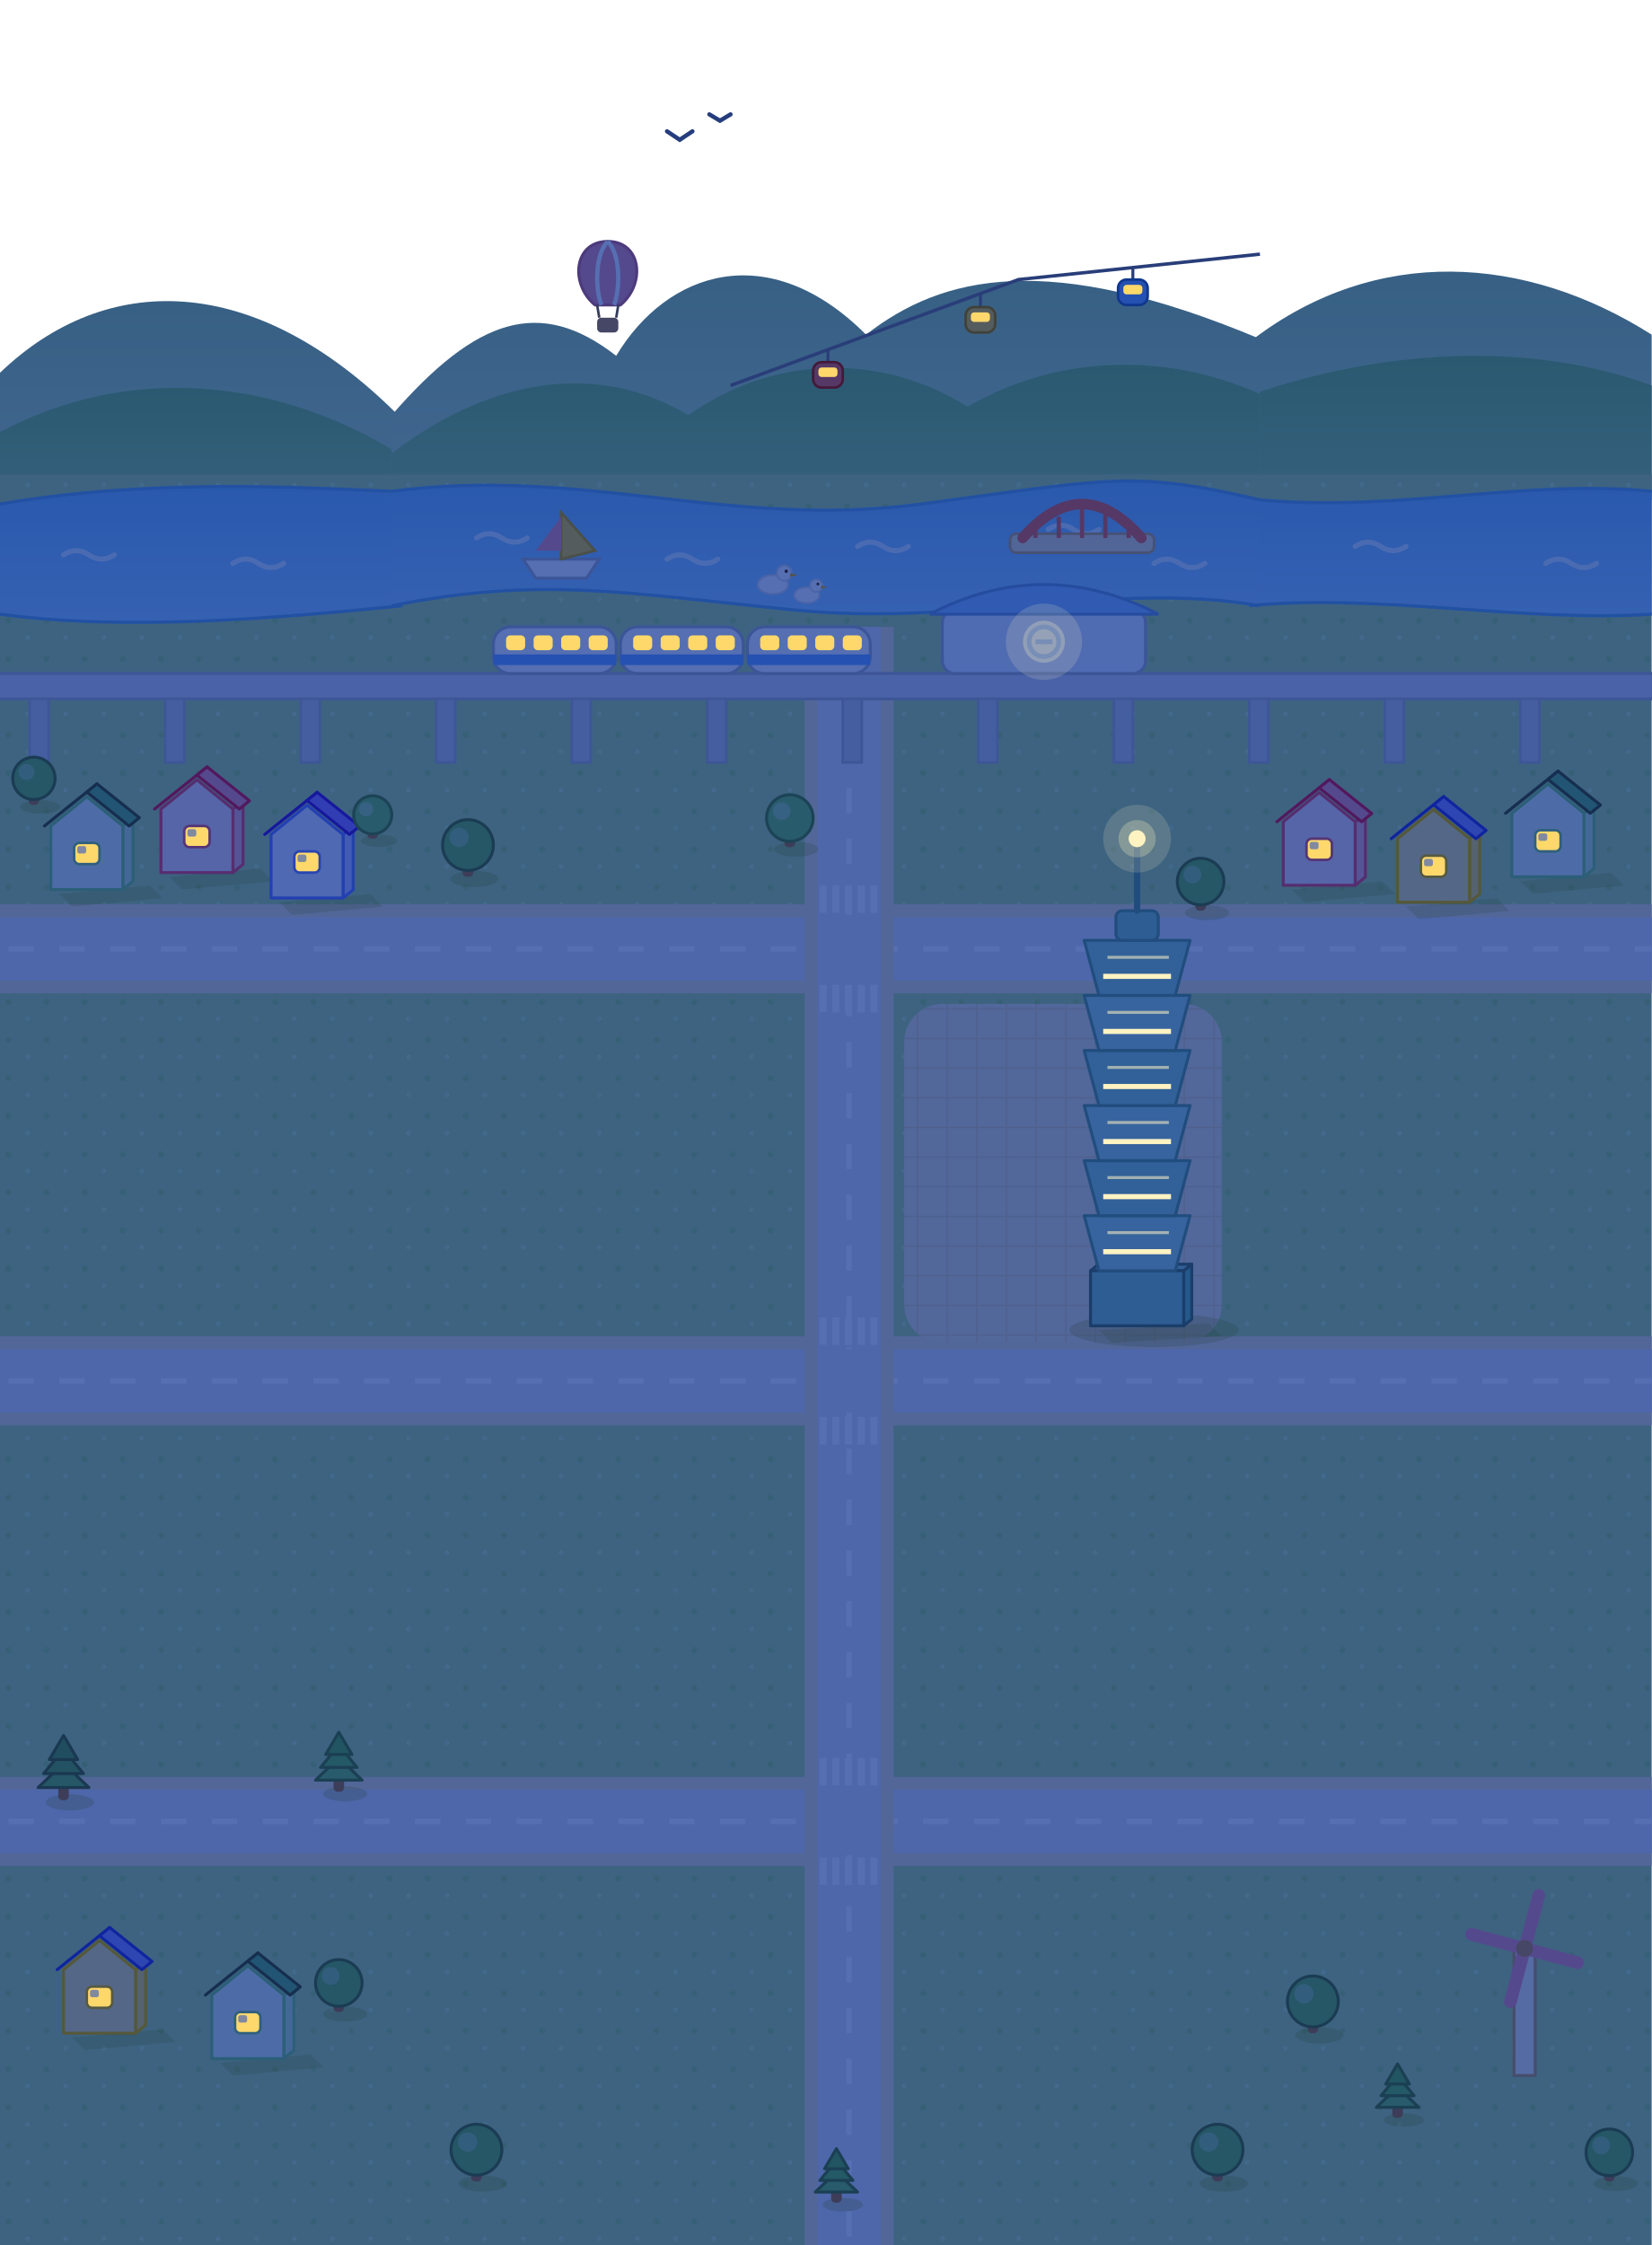
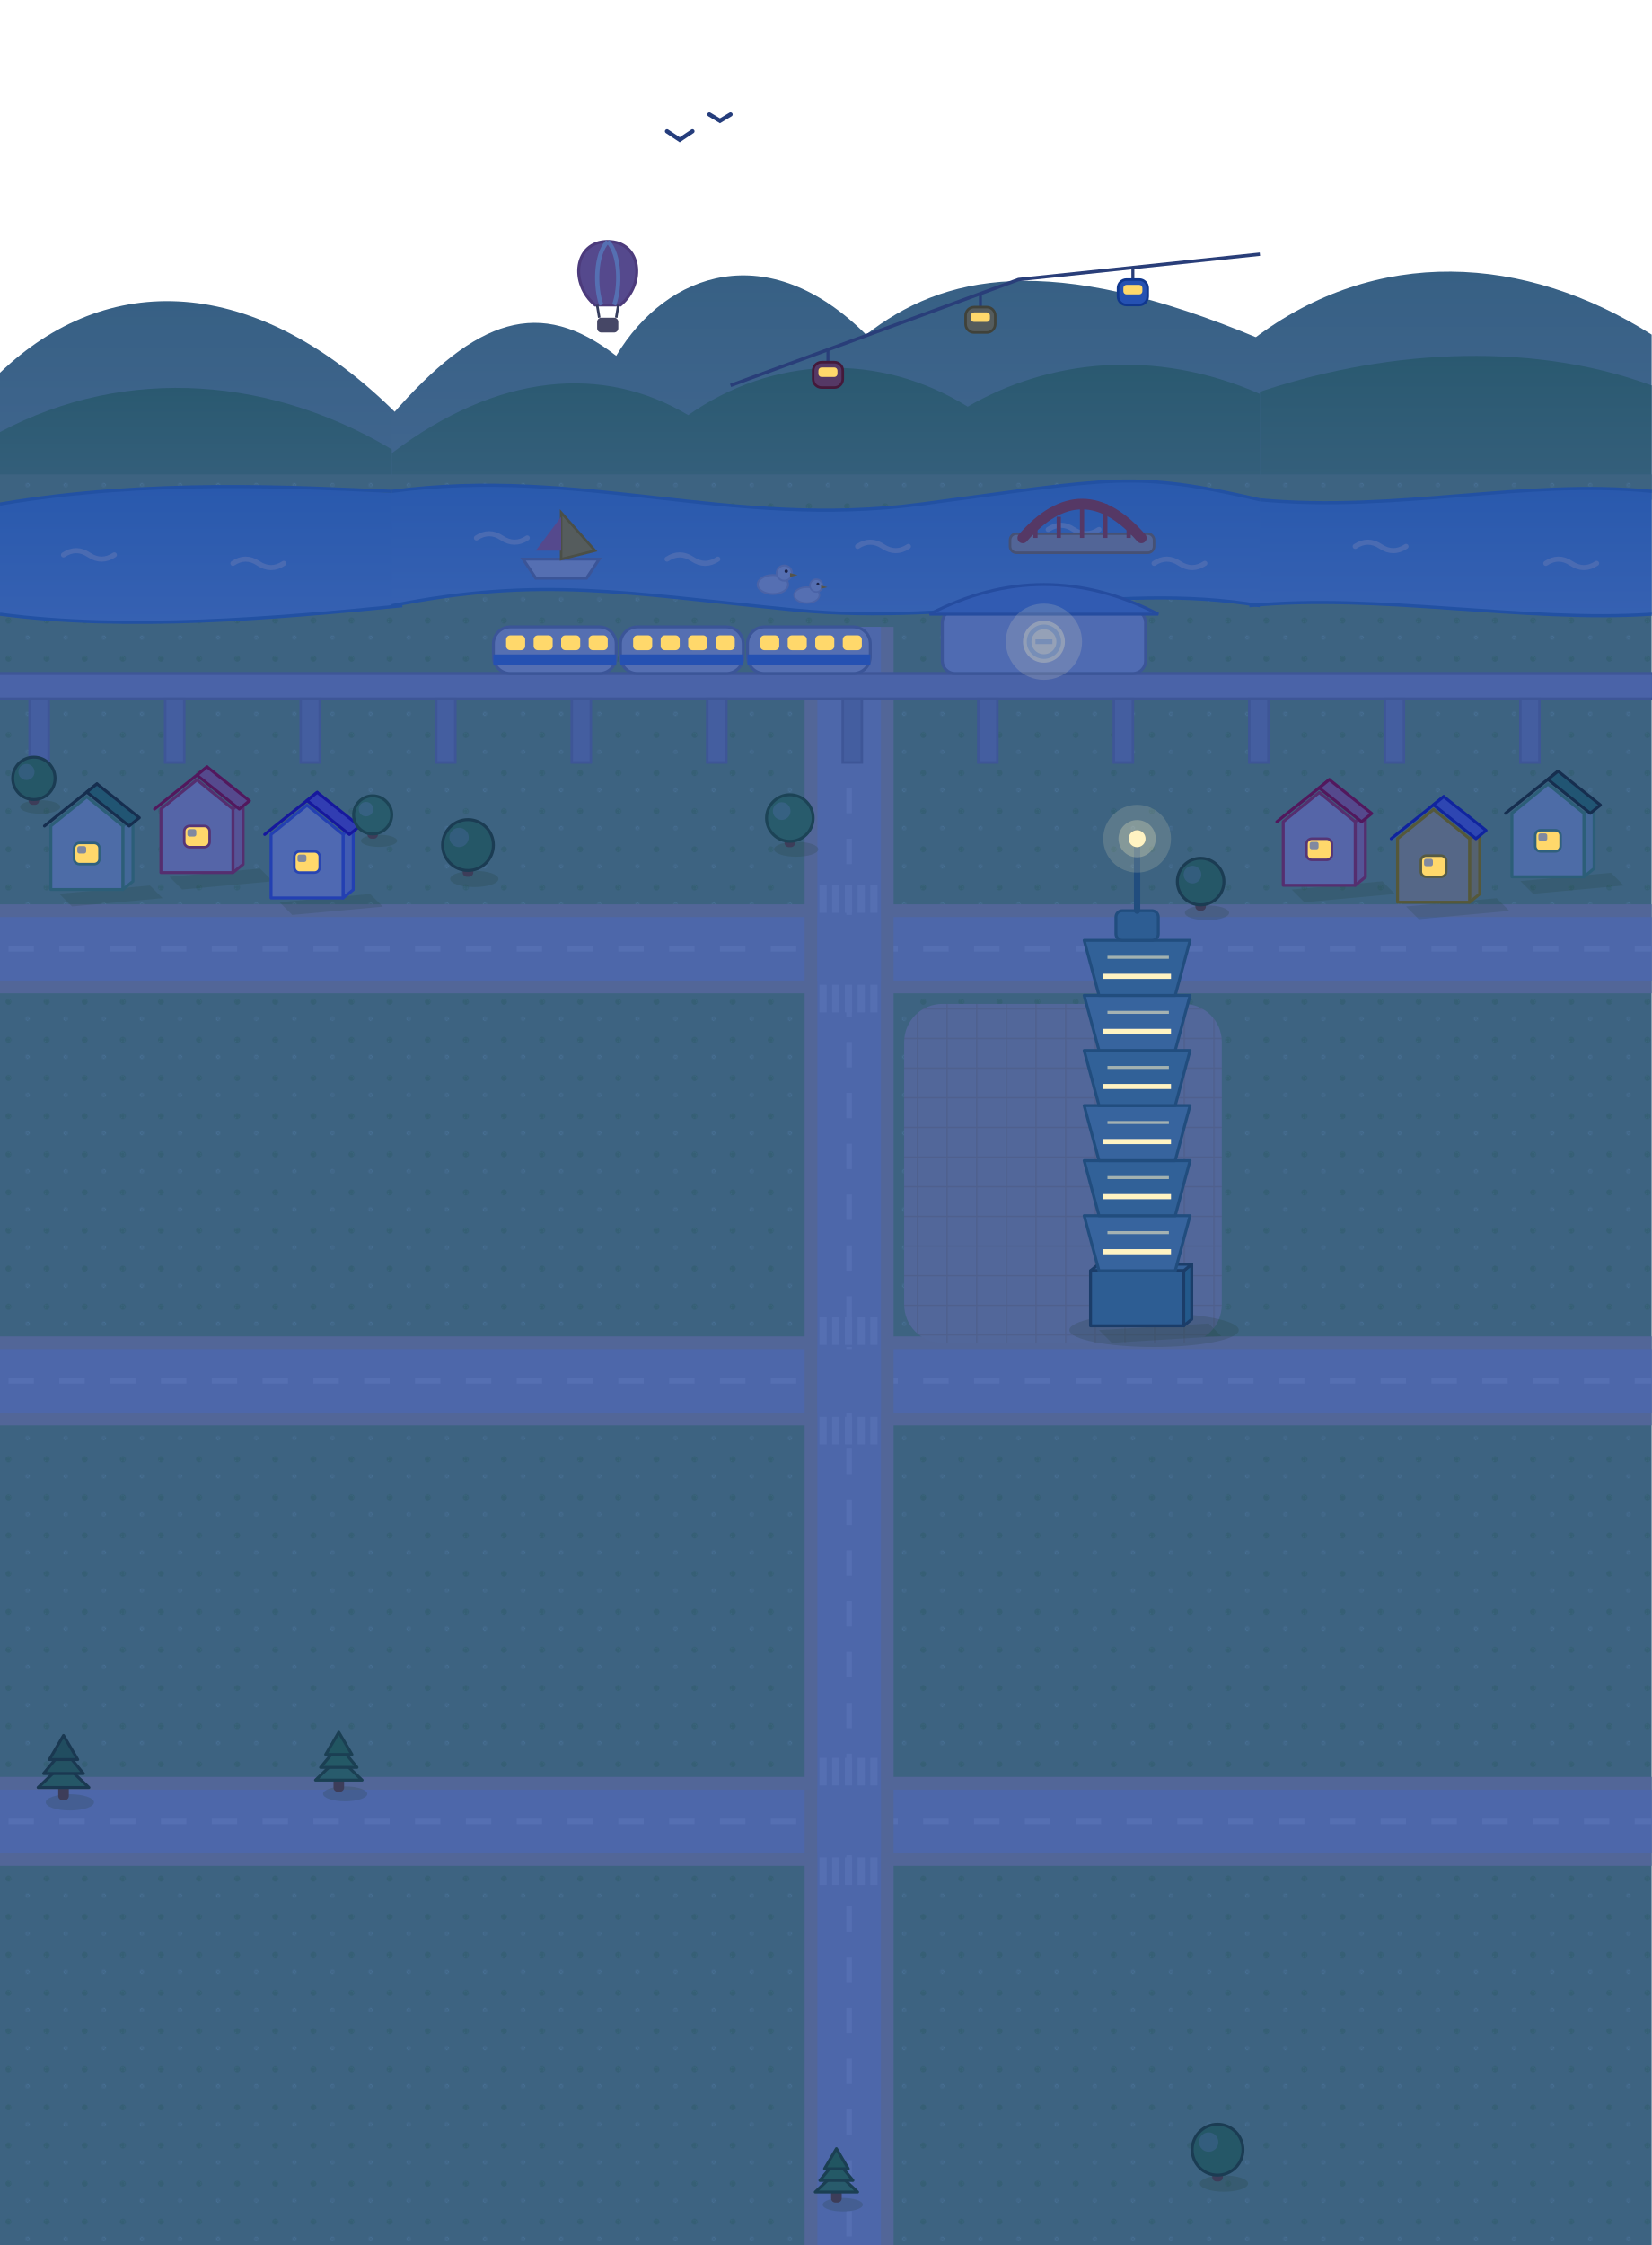
<svg xmlns="http://www.w3.org/2000/svg" width="780" height="1060" viewBox="0 0 780 1060">
  <defs>
    <linearGradient id="mtB" x1="0" y1="0" x2="0" y2="1">
      <stop offset="0" stop-color="#376084" />
      <stop offset="1" stop-color="#416690" />
    </linearGradient>
    <linearGradient id="mtF" x1="0" y1="0" x2="0" y2="1">
      <stop offset="0" stop-color="#2A5970" />
      <stop offset="1" stop-color="#36607D" />
    </linearGradient>
    <linearGradient id="river" x1="0" y1="0" x2="0" y2="1">
      <stop offset="0" stop-color="#2959AD" />
      <stop offset="1" stop-color="#3661B2" />
    </linearGradient>
    <pattern id="grassdots" width="18" height="18" patternUnits="userSpaceOnUse">
      <circle cx="4" cy="5" r="1.4" fill="#365F75" />
      <circle cx="13" cy="13" r="1.2" fill="#416788" />
    </pattern>
    <pattern id="tiles" width="14" height="14" patternUnits="userSpaceOnUse">
      <rect width="14" height="14" fill="#52679A" />
      <path d="M0 0H14M0 0V14" stroke="#4F608D" stroke-width="1.2" />
    </pattern>
  </defs>
  <path d="M0 176 C 50 128, 120 128, 188 196 L188 232 L0 232 Z" fill="url(#mtB)" />
  <path d="M592 160 C 650 116, 720 120, 780 158 L780 232 L592 232 Z" fill="url(#mtB)" />
  <path d="M0 204 C 60 172, 130 178, 188 214 L188 236 L0 236 Z" fill="url(#mtF)" />
  <path d="M592 186 C 650 166, 720 160, 780 182 L780 236 L592 236 Z" fill="url(#mtF)" />
  <g transform="translate(195 0)">
    <path d="M-10 196 C 30 150, 60 140, 96 168 C 120 128, 168 112, 214 158 C 250 130, 300 118, 400 160 L400 230 L-10 230 Z" fill="url(#mtB)" />
    <path d="M-10 214 C 40 176, 90 172, 130 196 C 170 168, 220 166, 262 192 C 300 170, 350 164, 400 186 L400 236 L-10 236 Z" fill="url(#mtF)" />
    <path d="M150 182 L 286 132 L 400 120" stroke="#293E79" stroke-width="1.6" fill="none" />
    <path d="M196 165 v6" stroke="#293E79" stroke-width="1.4" />
    <rect x="189" y="171" width="14" height="12" rx="4" fill="#553865" stroke="#44193A" stroke-width="1.2" />
    <rect x="191.5" y="173.5" width="9" height="4.5" rx="1.5" fill="#FFD86B" />
    <path d="M268 139 v6" stroke="#293E79" stroke-width="1.4" />
    <rect x="261" y="145" width="14" height="12" rx="4" fill="#555C5D" stroke="#40423A" stroke-width="1.2" />
    <rect x="263.5" y="147.5" width="9" height="4.5" rx="1.5" fill="#FFD86B" />
    <path d="M340 126 v6" stroke="#293E79" stroke-width="1.4" />
    <rect x="333" y="132" width="14" height="12" rx="4" fill="#2551B2" stroke="#10378E" stroke-width="1.2" />
    <rect x="335.5" y="134.5" width="9" height="4.5" rx="1.5" fill="#FFD86B" />
    <path d="M120 62 l6 4 6-4 M140 54 l5 3 5-3" stroke="#253D7C" stroke-width="2" fill="none" stroke-linecap="round" />
    <g transform="translate(92 140)">
      <path d="M0 -26 C 16 -26, 18 -6, 6 4 L -6 4 C -18 -6, -16 -26, 0 -26 Z" fill="#55498D" stroke="#4C3B7C" stroke-width="1.4" />
      <path d="M0 -26 C 6 -20, 6 -4, 3 4 M0 -26 C -6 -20, -6 -4, -3 4" stroke="#556FB2" stroke-width="2" fill="none" />
      <path d="M-5 4 L-4 10 M5 4 L4 10" stroke="#353C5D" stroke-width="1.2" />
      <rect x="-5" y="10" width="10" height="7" rx="2" fill="#464766" />
    </g>
  </g>
  <rect x="0" y="224" width="780" height="836" fill="#3D6381" />
  <rect x="0" y="224" width="780" height="836" fill="url(#grassdots)" />
  <path d="M0 238 C 70 226, 140 230, 190 233 L190 286 C 130 292, 60 298, 0 290 Z" fill="url(#river)" />
  <path d="M590 236 C 660 242, 720 226, 780 232 L780 290 C 720 294, 650 280, 590 286 Z" fill="url(#river)" />
  <g transform="translate(195 0)">
    <path d="M-10 232 C 80 220, 150 250, 240 238 S 340 222, 400 236 L400 286 C 330 274, 260 296, 180 288 S 60 272, -10 286 Z" fill="url(#river)" />
  </g>
  <path d="M0 238 C 70 226, 140 230, 185 232" stroke="#2251A3" stroke-width="1.5" fill="none" />
  <path d="M595 236 C 660 242, 720 226, 780 232" stroke="#2251A3" stroke-width="1.5" fill="none" />
  <g transform="translate(195 0)">
    <path d="M-10 232 C 80 220, 150 250, 240 238 S 340 222, 400 236" stroke="#2251A3" stroke-width="1.5" fill="none" />
    <path d="M400 286 C 330 274, 260 296, 180 288 S 60 272, -10 286" stroke="#2251A3" stroke-width="1.5" fill="none" />
  </g>
  <path d="M0 290 C 60 298, 130 292, 190 286" stroke="#2251A3" stroke-width="1.5" fill="none" />
  <path d="M590 286 C 650 280, 720 294, 780 290" stroke="#2251A3" stroke-width="1.5" fill="none" />
  <path d="M30 262 q6 -4 12 0 t12 0" stroke="#4A6BB2" stroke-width="2.4" fill="none" stroke-linecap="round" />
  <path d="M110 266 q6 -4 12 0 t12 0" stroke="#4A6BB2" stroke-width="2.4" fill="none" stroke-linecap="round" />
  <path d="M640 258 q6 -4 12 0 t12 0" stroke="#4A6BB2" stroke-width="2.4" fill="none" stroke-linecap="round" />
  <path d="M730 266 q6 -4 12 0 t12 0" stroke="#4A6BB2" stroke-width="2.4" fill="none" stroke-linecap="round" />
  <g transform="translate(195 0)">
    <path d="M30 254 q6 -4 12 0 t12 0" stroke="#4A6BB2" stroke-width="2.4" fill="none" stroke-linecap="round" />
    <path d="M120 264 q6 -4 12 0 t12 0" stroke="#4A6BB2" stroke-width="2.4" fill="none" stroke-linecap="round" />
    <path d="M210 258 q6 -4 12 0 t12 0" stroke="#4A6BB2" stroke-width="2.4" fill="none" stroke-linecap="round" />
    <path d="M300 250 q6 -4 12 0 t12 0" stroke="#4A6BB2" stroke-width="2.4" fill="none" stroke-linecap="round" />
    <path d="M350 266 q6 -4 12 0 t12 0" stroke="#4A6BB2" stroke-width="2.4" fill="none" stroke-linecap="round" />
    <g transform="translate(286 230)">
      <rect x="-4" y="22" width="68" height="9" rx="3" fill="#526597" stroke="#465174" stroke-width="1.2" />
      <path d="M2 24 Q30 -8 58 24" stroke="#553865" stroke-width="5" fill="none" stroke-linecap="round" />
      <path d="M8 24 V18" stroke="#553865" stroke-width="2" />
      <path d="M19 24 V14" stroke="#553865" stroke-width="2" />
      <path d="M30 24 V8" stroke="#553865" stroke-width="2" />
      <path d="M41 24 V8" stroke="#553865" stroke-width="2" />
      <path d="M52 24 V18" stroke="#553865" stroke-width="2" />
    </g>
    <g transform="translate(70 270)">
      <path d="M-18 -6 h36 l-6 9 h-24 z" fill="#556FB2" stroke="#3B5598" stroke-width="1.4" />
      <path d="M0 -6 V-28 L 16 -10 Z" fill="#555C5D" stroke="#4B4F47" stroke-width="1.2" />
      <path d="M0 -26 L-12 -10 H0" fill="#55498D" />
    </g>
    <g transform="translate(170 276) scale(0.9 0.9)">
      <ellipse cx="0" cy="0" rx="8" ry="5" fill="#556FB2" stroke="#4A63A7" stroke-width="1" />
      <circle cx="6" cy="-6" r="4" fill="#556FB2" stroke="#4A63A7" stroke-width="1" />
      <path d="M9 -6 l4 1 -4 1 z" fill="#555449" />
      <circle cx="7" cy="-7" r="0.9" fill="#1B2348" />
    </g>
    <g transform="translate(186 281) scale(0.75 0.75)">
      <ellipse cx="0" cy="0" rx="8" ry="5" fill="#556FB2" stroke="#4A63A7" stroke-width="1" />
      <circle cx="6" cy="-6" r="4" fill="#556FB2" stroke="#4A63A7" stroke-width="1" />
      <path d="M9 -6 l4 1 -4 1 z" fill="#555449" />
      <circle cx="7" cy="-7" r="0.9" fill="#1B2348" />
    </g>
  </g>
  <rect x="0" y="427.0" width="780" height="42" fill="#526698" />
  <rect x="0" y="433.0" width="780" height="30" fill="#4D67AA" />
  <path d="M4 448 H16 M28 448 H40 M52 448 H64 M76 448 H88 M100 448 H112 M124 448 H136 M148 448 H160 M172 448 H184 M196 448 H208 M220 448 H232 M244 448 H256 M268 448 H280 M292 448 H304 M316 448 H328 M340 448 H352 M364 448 H376 M388 448 H400 M412 448 H424 M436 448 H448 M460 448 H472 M484 448 H496 M508 448 H520 M532 448 H544 M556 448 H568 M580 448 H592 M604 448 H616 M628 448 H640 M652 448 H664 M676 448 H688 M700 448 H712 M724 448 H736 M748 448 H760 M772 448 H780" stroke="#556FB2" stroke-width="2.6" fill="none" />
  <rect x="0" y="631.0" width="780" height="42" fill="#526698" />
  <rect x="0" y="637.0" width="780" height="30" fill="#4D67AA" />
  <path d="M4 652 H16 M28 652 H40 M52 652 H64 M76 652 H88 M100 652 H112 M124 652 H136 M148 652 H160 M172 652 H184 M196 652 H208 M220 652 H232 M244 652 H256 M268 652 H280 M292 652 H304 M316 652 H328 M340 652 H352 M364 652 H376 M388 652 H400 M412 652 H424 M436 652 H448 M460 652 H472 M484 652 H496 M508 652 H520 M532 652 H544 M556 652 H568 M580 652 H592 M604 652 H616 M628 652 H640 M652 652 H664 M676 652 H688 M700 652 H712 M724 652 H736 M748 652 H760 M772 652 H780" stroke="#556FB2" stroke-width="2.6" fill="none" />
  <rect x="0" y="839.0" width="780" height="42" fill="#526698" />
  <rect x="0" y="845.0" width="780" height="30" fill="#4D67AA" />
  <path d="M4 860 H16 M28 860 H40 M52 860 H64 M76 860 H88 M100 860 H112 M124 860 H136 M148 860 H160 M172 860 H184 M196 860 H208 M220 860 H232 M244 860 H256 M268 860 H280 M292 860 H304 M316 860 H328 M340 860 H352 M364 860 H376 M388 860 H400 M412 860 H424 M436 860 H448 M460 860 H472 M484 860 H496 M508 860 H520 M532 860 H544 M556 860 H568 M580 860 H592 M604 860 H616 M628 860 H640 M652 860 H664 M676 860 H688 M700 860 H712 M724 860 H736 M748 860 H760 M772 860 H780" stroke="#556FB2" stroke-width="2.6" fill="none" />
  <rect x="380" y="296" width="42" height="764" fill="#526698" />
  <rect x="386" y="296" width="30" height="764" fill="#4D67AA" />
  <path d="M401 300 V312 M401 324 V336 M401 348 V360 M401 372 V384 M401 396 V408 M401 420 V432 M401 444 V456 M401 468 V480 M401 492 V504 M401 516 V528 M401 540 V552 M401 564 V576 M401 588 V600 M401 612 V624 M401 636 V648 M401 660 V672 M401 684 V696 M401 708 V720 M401 732 V744 M401 756 V768 M401 780 V792 M401 804 V816 M401 828 V840 M401 852 V864 M401 876 V888 M401 900 V912 M401 924 V936 M401 948 V960 M401 972 V984 M401 996 V1008 M401 1020 V1032 M401 1044 V1056" stroke="#556FB2" stroke-width="2.6" fill="none" />
  <g transform="translate(195 0)">
    <rect x="191" y="433" width="30" height="30" fill="#4D67AA" />
    <rect x="192" y="418" width="3.4" height="13" fill="#556FB2" />
    <rect x="192" y="465" width="3.4" height="13" fill="#556FB2" />
    <rect x="198" y="418" width="3.4" height="13" fill="#556FB2" />
    <rect x="198" y="465" width="3.4" height="13" fill="#556FB2" />
    <rect x="204" y="418" width="3.4" height="13" fill="#556FB2" />
    <rect x="204" y="465" width="3.4" height="13" fill="#556FB2" />
    <rect x="210" y="418" width="3.4" height="13" fill="#556FB2" />
    <rect x="210" y="465" width="3.4" height="13" fill="#556FB2" />
    <rect x="216" y="418" width="3.4" height="13" fill="#556FB2" />
    <rect x="216" y="465" width="3.4" height="13" fill="#556FB2" />
    <rect x="191" y="637" width="30" height="30" fill="#4D67AA" />
    <rect x="192" y="622" width="3.4" height="13" fill="#556FB2" />
    <rect x="192" y="669" width="3.4" height="13" fill="#556FB2" />
    <rect x="198" y="622" width="3.4" height="13" fill="#556FB2" />
    <rect x="198" y="669" width="3.4" height="13" fill="#556FB2" />
    <rect x="204" y="622" width="3.4" height="13" fill="#556FB2" />
    <rect x="204" y="669" width="3.4" height="13" fill="#556FB2" />
    <rect x="210" y="622" width="3.4" height="13" fill="#556FB2" />
    <rect x="210" y="669" width="3.4" height="13" fill="#556FB2" />
    <rect x="216" y="622" width="3.4" height="13" fill="#556FB2" />
    <rect x="216" y="669" width="3.4" height="13" fill="#556FB2" />
    <rect x="191" y="845" width="30" height="30" fill="#4D67AA" />
    <rect x="192" y="830" width="3.4" height="13" fill="#556FB2" />
    <rect x="192" y="877" width="3.4" height="13" fill="#556FB2" />
    <rect x="198" y="830" width="3.4" height="13" fill="#556FB2" />
    <rect x="198" y="877" width="3.4" height="13" fill="#556FB2" />
    <rect x="204" y="830" width="3.4" height="13" fill="#556FB2" />
    <rect x="204" y="877" width="3.4" height="13" fill="#556FB2" />
    <rect x="210" y="830" width="3.4" height="13" fill="#556FB2" />
    <rect x="210" y="877" width="3.4" height="13" fill="#556FB2" />
    <rect x="216" y="830" width="3.4" height="13" fill="#556FB2" />
    <rect x="216" y="877" width="3.4" height="13" fill="#556FB2" />
    <rect x="232" y="474" width="150" height="160" rx="18" fill="url(#tiles)" />
  </g>
  <rect x="-10" y="318" width="800" height="12" rx="3" fill="#4A63A8" stroke="#3E5697" stroke-width="1.4" />
  <rect x="14" y="330" width="9" height="30" fill="#445EA0" stroke="#3E5697" stroke-width="1.2" />
  <rect x="78" y="330" width="9" height="30" fill="#445EA0" stroke="#3E5697" stroke-width="1.2" />
  <rect x="142" y="330" width="9" height="30" fill="#445EA0" stroke="#3E5697" stroke-width="1.2" />
  <rect x="206" y="330" width="9" height="30" fill="#445EA0" stroke="#3E5697" stroke-width="1.2" />
  <rect x="270" y="330" width="9" height="30" fill="#445EA0" stroke="#3E5697" stroke-width="1.2" />
  <rect x="334" y="330" width="9" height="30" fill="#445EA0" stroke="#3E5697" stroke-width="1.2" />
  <rect x="398" y="330" width="9" height="30" fill="#445EA0" stroke="#3E5697" stroke-width="1.2" />
  <rect x="462" y="330" width="9" height="30" fill="#445EA0" stroke="#3E5697" stroke-width="1.2" />
  <rect x="526" y="330" width="9" height="30" fill="#445EA0" stroke="#3E5697" stroke-width="1.2" />
  <rect x="590" y="330" width="9" height="30" fill="#445EA0" stroke="#3E5697" stroke-width="1.2" />
  <rect x="654" y="330" width="9" height="30" fill="#445EA0" stroke="#3E5697" stroke-width="1.2" />
  <rect x="718" y="330" width="9" height="30" fill="#445EA0" stroke="#3E5697" stroke-width="1.2" />
  <g transform="translate(195 0)">
    <rect x="38" y="296" width="58" height="22" rx="8" fill="#556FB2" stroke="#3B5598" stroke-width="1.4" />
    <rect x="38" y="309" width="58" height="5" fill="#2551B2" />
    <rect x="44" y="300" width="9" height="7" rx="2" fill="#FFD86B" />
    <rect x="57" y="300" width="9" height="7" rx="2" fill="#FFD86B" />
    <rect x="70" y="300" width="9" height="7" rx="2" fill="#FFD86B" />
    <rect x="83" y="300" width="9" height="7" rx="2" fill="#FFD86B" />
    <rect x="98" y="296" width="58" height="22" rx="8" fill="#556FB2" stroke="#3B5598" stroke-width="1.4" />
    <rect x="98" y="309" width="58" height="5" fill="#2551B2" />
    <rect x="104" y="300" width="9" height="7" rx="2" fill="#FFD86B" />
    <rect x="117" y="300" width="9" height="7" rx="2" fill="#FFD86B" />
    <rect x="130" y="300" width="9" height="7" rx="2" fill="#FFD86B" />
    <rect x="143" y="300" width="9" height="7" rx="2" fill="#FFD86B" />
    <rect x="158" y="296" width="58" height="22" rx="8" fill="#556FB2" stroke="#3B5598" stroke-width="1.4" />
    <rect x="158" y="309" width="58" height="5" fill="#2551B2" />
    <rect x="164" y="300" width="9" height="7" rx="2" fill="#FFD86B" />
    <rect x="177" y="300" width="9" height="7" rx="2" fill="#FFD86B" />
    <rect x="190" y="300" width="9" height="7" rx="2" fill="#FFD86B" />
    <rect x="203" y="300" width="9" height="7" rx="2" fill="#FFD86B" />
    <rect x="250" y="288" width="96" height="30" rx="6" fill="#4F6BB2" stroke="#3B5598" stroke-width="1.4" />
    <path d="M244 290 Q298 262 352 290 Z" fill="#315BB2" stroke="#254C9F" stroke-width="1.4" />
    <circle cx="298" cy="303" r="7" fill="#556FB2" stroke="#2551B2" stroke-width="2.2" />
    <path d="M294 303 h8" stroke="#2551B2" stroke-width="2.2" />
  </g>
  <g transform="translate(195 0)">
    <ellipse cx="29" cy="415" rx="11.4" ry="3.84" fill="rgba(30,60,40,.18)" />
    <rect x="23.5" y="403.2" width="5" height="10.8" rx="2" fill="#3D3D59" />
    <circle cx="26" cy="399.0" r="12" fill="#255767" stroke="#1B3C53" stroke-width="1.4" />
    <circle cx="21.8" cy="395.4" r="4.56" fill="#335D7D" />
    <ellipse cx="181" cy="401" rx="10.45" ry="3.52" fill="rgba(30,60,40,.18)" />
    <rect x="175.5" y="390.1" width="5" height="9.9" rx="2" fill="#3D3D59" />
    <circle cx="178" cy="386.25" r="11" fill="#285B6C" stroke="#1C4356" stroke-width="1.4" />
    <circle cx="174.15" cy="382.95" r="4.18" fill="#366182" />
    <ellipse cx="375" cy="431" rx="10.45" ry="3.52" fill="rgba(30,60,40,.18)" />
    <rect x="369.5" y="420.1" width="5" height="9.9" rx="2" fill="#3D3D59" />
    <circle cx="372" cy="416.25" r="11" fill="#255767" stroke="#1B3C53" stroke-width="1.4" />
    <circle cx="368.15" cy="412.95" r="4.18" fill="#335D7D" />
    <g transform="translate(320 626) scale(1.0) translate(-320 -626)">
      <ellipse cx="350" cy="628" rx="40" ry="8" fill="rgba(30,60,40,.18)" />
      <polygon points="324.0,628.0 375.8,624.9 381.8,630.9 330.0,634.0" fill="rgba(30,60,40,.16)" />
      <polygon points="364.0,626.0 367.8,622.9 367.8,596.9 364.0,600.0" fill="#23598B" stroke="#1B3D69" stroke-width="1.4" stroke-linejoin="round" />
      <polygon points="320.0,600.0 364.0,600.0 367.8,596.9 323.8,596.9" fill="#336098" stroke="#1B3D69" stroke-width="1.4" stroke-linejoin="round" />
      <polygon points="320.0,626.0 364.0,626.0 364.0,600.0 320.0,600.0" fill="#2D5D93" stroke="#1B3D69" stroke-width="1.4" stroke-linejoin="round" />
      <polygon points="324.0,600.0 360.0,600.0 367.0,574.0 317.0,574.0" fill="#37649E" stroke="#214D7E" stroke-width="1.4" stroke-linejoin="round" />
      <path d="M326 591 H358" stroke="#556FB2" stroke-width="2.4" opacity=".85" />
      <polygon points="324.0,574.0 360.0,574.0 367.0,548.0 317.0,548.0" fill="#316198" stroke="#214D7E" stroke-width="1.4" stroke-linejoin="round" />
      <path d="M326 565 H358" stroke="#556FB2" stroke-width="2.4" opacity=".85" />
      <polygon points="324.0,548.0 360.0,548.0 367.0,522.0 317.0,522.0" fill="#37649E" stroke="#214D7E" stroke-width="1.4" stroke-linejoin="round" />
      <path d="M326 539 H358" stroke="#556FB2" stroke-width="2.4" opacity=".85" />
      <polygon points="324.0,522.0 360.0,522.0 367.0,496.0 317.0,496.0" fill="#316198" stroke="#214D7E" stroke-width="1.4" stroke-linejoin="round" />
      <path d="M326 513 H358" stroke="#556FB2" stroke-width="2.4" opacity=".85" />
      <polygon points="324.0,496.0 360.0,496.0 367.0,470.0 317.0,470.0" fill="#37649E" stroke="#214D7E" stroke-width="1.4" stroke-linejoin="round" />
      <path d="M326 487 H358" stroke="#556FB2" stroke-width="2.4" opacity=".85" />
      <polygon points="324.0,470.0 360.0,470.0 367.0,444.0 317.0,444.0" fill="#316198" stroke="#214D7E" stroke-width="1.4" stroke-linejoin="round" />
      <path d="M326 461 H358" stroke="#556FB2" stroke-width="2.4" opacity=".85" />
      <rect x="332" y="430" width="20" height="14" rx="3" fill="#2D5D93" stroke="#214D7E" stroke-width="1.4" />
      <path d="M342 430 V398" stroke="#214D7E" stroke-width="3" stroke-linecap="round" />
      <circle cx="342" cy="396" r="4" fill="#555F58" />
    </g>
    <path d="M326 591 H358" stroke="#FFF3C2" stroke-width="2.4" />
    <path d="M328 582 H357" stroke="#FFF3C2" stroke-width="1.4" opacity=".55" />
    <path d="M326 565 H358" stroke="#FFF3C2" stroke-width="2.4" />
    <path d="M328 556 H357" stroke="#FFF3C2" stroke-width="1.4" opacity=".55" />
    <path d="M326 539 H358" stroke="#FFF3C2" stroke-width="2.4" />
    <path d="M328 530 H357" stroke="#FFF3C2" stroke-width="1.4" opacity=".55" />
    <path d="M326 513 H358" stroke="#FFF3C2" stroke-width="2.4" />
    <path d="M328 504 H357" stroke="#FFF3C2" stroke-width="1.4" opacity=".55" />
    <path d="M326 487 H358" stroke="#FFF3C2" stroke-width="2.4" />
    <path d="M328 478 H357" stroke="#FFF3C2" stroke-width="1.4" opacity=".55" />
    <path d="M326 461 H358" stroke="#FFF3C2" stroke-width="2.4" />
    <path d="M328 452 H357" stroke="#FFF3C2" stroke-width="1.4" opacity=".55" />
    <circle cx="342" cy="396" r="16" fill="#FFF3C2" opacity=".16" />
    <circle cx="342" cy="396" r="8.8" fill="#FFF3C2" opacity=".26" />
    <circle cx="342" cy="396" r="4" fill="#FFF3C2" />
    <circle cx="298" cy="303" r="18" fill="#FFF3C2" opacity=".16" />
    <circle cx="298" cy="303" r="9.9" fill="#FFF3C2" opacity=".26" />
-     <ellipse cx="33" cy="1031" rx="11.4" ry="3.84" fill="rgba(30,60,40,.18)" />
-     <rect x="27.5" y="1019.2" width="5" height="10.8" rx="2" fill="#3D3D59" />
-     <circle cx="30" cy="1015.0" r="12" fill="#255767" stroke="#1B3C53" stroke-width="1.4" />
-     <circle cx="25.8" cy="1011.4" r="4.56" fill="#335D7D" />
    <ellipse cx="203" cy="1041" rx="9.5" ry="3.2" fill="rgba(30,60,40,.18)" />
    <rect x="197.5" y="1034.0" width="5" height="6.0" rx="2" fill="#3D3D59" />
    <polygon points="190.0,1035.0 210.0,1035.0 200.0,1025.5" fill="#285B6C" stroke="#1B3F53" stroke-width="1.4" stroke-linejoin="round" />
    <polygon points="192.2,1029.5 207.8,1029.5 200.0,1020.0" fill="#245966" stroke="#1B3F53" stroke-width="1.4" stroke-linejoin="round" />
    <polygon points="194.4,1024.0 205.6,1024.0 200.0,1014.5" fill="#215561" stroke="#1B3F53" stroke-width="1.4" stroke-linejoin="round" />
    <ellipse cx="383" cy="1031" rx="11.4" ry="3.84" fill="rgba(30,60,40,.18)" />
    <rect x="377.5" y="1019.2" width="5" height="10.8" rx="2" fill="#3D3D59" />
    <circle cx="380" cy="1015.0" r="12" fill="#255767" stroke="#1B3C53" stroke-width="1.4" />
    <circle cx="375.8" cy="1011.4" r="4.56" fill="#335D7D" />
  </g>
  <polygon points="28.0,422.0 70.8,418.1 76.8,424.1 34.0,428.0" fill="rgba(30,60,40,.16)" />
  <polygon points="58.0,420.0 62.8,416.1 62.8,386.1 58.0,390.0" fill="#436898" stroke="#2C5E78" stroke-width="1.4" stroke-linejoin="round" />
  <polygon points="21.0,390.0 41.0,374.0 45.8,370.1 25.8,386.1" fill="#1D4665" stroke="#162E4F" stroke-width="1.4" stroke-linejoin="round" />
  <polygon points="41.0,374.0 61.0,390.0 65.8,386.1 45.8,370.1" fill="#215573" stroke="#162E4F" stroke-width="1.4" stroke-linejoin="round" />
  <polygon points="24.0,420.0 58.0,420.0 58.0,390.0 41.0,376.2 24.0,390.0" fill="#4D6CA7" stroke="#2C5E78" stroke-width="1.4" stroke-linejoin="round" />
  <rect x="35.0" y="398" width="12" height="10" rx="2.5" fill="#FFD86B" stroke="#30607D" stroke-width="1.2" />
  <rect x="36.5" y="399.5" width="4.2" height="3.5" rx="1" fill="#556FB2" opacity=".75" />
  <polygon points="80.0,414.0 122.8,410.1 128.8,416.1 86.0,420.0" fill="rgba(30,60,40,.16)" />
  <polygon points="110.0,412.0 114.8,408.1 114.8,378.1 110.0,382.0" fill="#555496" stroke="#552E6F" stroke-width="1.4" stroke-linejoin="round" />
  <polygon points="73.0,382.0 93.0,366.0 97.8,362.1 77.8,378.1" fill="#553479" stroke="#52185D" stroke-width="1.4" stroke-linejoin="round" />
  <polygon points="93.0,366.0 113.0,382.0 117.8,378.1 97.8,362.1" fill="#55498D" stroke="#52185D" stroke-width="1.4" stroke-linejoin="round" />
  <polygon points="76.0,412.0 110.0,412.0 110.0,382.0 93.0,368.2 76.0,382.0" fill="#5565A8" stroke="#552E6F" stroke-width="1.4" stroke-linejoin="round" />
  <rect x="87.0" y="390" width="12" height="10" rx="2.5" fill="#FFD86B" stroke="#553576" stroke-width="1.2" />
  <rect x="88.5" y="391.5" width="4.2" height="3.5" rx="1" fill="#556FB2" opacity=".75" />
  <polygon points="132.0,426.0 174.8,422.1 180.8,428.1 138.0,432.0" fill="rgba(30,60,40,.16)" />
  <polygon points="162.0,424.0 166.8,420.1 166.8,390.1 162.0,394.0" fill="#415CB2" stroke="#2340B2" stroke-width="1.4" stroke-linejoin="round" />
  <polygon points="125.0,394.0 145.0,378.0 149.8,374.1 129.8,390.1" fill="#2328B2" stroke="#16189D" stroke-width="1.4" stroke-linejoin="round" />
  <polygon points="145.0,378.0 165.0,394.0 169.8,390.1 149.8,374.1" fill="#313DB2" stroke="#16189D" stroke-width="1.4" stroke-linejoin="round" />
  <polygon points="128.0,424.0 162.0,424.0 162.0,394.0 145.0,380.2 128.0,394.0" fill="#4F69B2" stroke="#2340B2" stroke-width="1.4" stroke-linejoin="round" />
  <rect x="139.0" y="402" width="12" height="10" rx="2.5" fill="#FFD86B" stroke="#2845B2" stroke-width="1.2" />
  <rect x="140.5" y="403.5" width="4.2" height="3.5" rx="1" fill="#556FB2" opacity=".75" />
  <ellipse cx="19" cy="381" rx="9.5" ry="3.2" fill="rgba(30,60,40,.18)" />
  <rect x="13.5" y="371.0" width="5" height="9.0" rx="2" fill="#3D3D59" />
  <circle cx="16" cy="367.5" r="10" fill="#255767" stroke="#1B3C53" stroke-width="1.4" />
  <circle cx="12.5" cy="364.5" r="3.8" fill="#335D7D" />
  <ellipse cx="179" cy="397" rx="8.55" ry="2.88" fill="rgba(30,60,40,.18)" />
  <rect x="173.5" y="387.9" width="5" height="8.1" rx="2" fill="#3D3D59" />
  <circle cx="176" cy="384.75" r="9" fill="#285B6C" stroke="#1C4356" stroke-width="1.4" />
  <circle cx="172.85" cy="382.05" r="3.42" fill="#366182" />
  <ellipse cx="33" cy="851" rx="11.4" ry="3.84" fill="rgba(30,60,40,.18)" />
  <rect x="27.5" y="842.8" width="5" height="7.2" rx="2" fill="#3D3D59" />
  <polygon points="18.0,844.0 42.0,844.0 30.0,832.6" fill="#255767" stroke="#1A3851" stroke-width="1.4" stroke-linejoin="round" />
  <polygon points="20.6,837.4 39.4,837.4 30.0,826.0" fill="#235263" stroke="#1A3851" stroke-width="1.4" stroke-linejoin="round" />
  <polygon points="23.3,830.8 36.7,830.8 30.0,819.4" fill="#214D60" stroke="#1A3851" stroke-width="1.4" stroke-linejoin="round" />
  <ellipse cx="163" cy="847" rx="10.45" ry="3.52" fill="rgba(30,60,40,.18)" />
  <rect x="157.5" y="839.4" width="5" height="6.6" rx="2" fill="#3D3D59" />
  <polygon points="149.0,840.5 171.0,840.5 160.0,830.0" fill="#285B6C" stroke="#1B3F53" stroke-width="1.4" stroke-linejoin="round" />
  <polygon points="151.4,834.5 168.6,834.5 160.0,824.0" fill="#245966" stroke="#1B3F53" stroke-width="1.4" stroke-linejoin="round" />
  <polygon points="153.8,828.4 166.2,828.4 160.0,817.9" fill="#215561" stroke="#1B3F53" stroke-width="1.4" stroke-linejoin="round" />
-   <polygon points="34.0,962.0 76.8,958.1 82.8,964.1 40.0,968.0" fill="rgba(30,60,40,.16)" />
-   <polygon points="64.0,960.0 68.8,956.1 68.8,926.1 64.0,930.0" fill="#55626F" stroke="#55583A" stroke-width="1.4" stroke-linejoin="round" />
-   <polygon points="27.0,930.0 47.0,914.0 51.8,910.1 31.8,926.1" fill="#1E34B2" stroke="#10249E" stroke-width="1.4" stroke-linejoin="round" />
-   <polygon points="47.0,914.0 67.0,930.0 71.8,926.1 51.8,910.1" fill="#2E46B2" stroke="#10249E" stroke-width="1.4" stroke-linejoin="round" />
-   <polygon points="30.0,960.0 64.0,960.0 64.0,930.0 47.0,916.2 30.0,930.0" fill="#556787" stroke="#55583A" stroke-width="1.4" stroke-linejoin="round" />
-   <rect x="41.0" y="938" width="12" height="10" rx="2.5" fill="#FFD86B" stroke="#555A43" stroke-width="1.2" />
-   <rect x="42.5" y="939.5" width="4.2" height="3.5" rx="1" fill="#556FB2" opacity=".75" />
-   <polygon points="104.0,974.0 146.8,970.1 152.8,976.1 110.0,980.0" fill="rgba(30,60,40,.16)" />
-   <polygon points="134.0,972.0 138.8,968.1 138.8,938.1 134.0,942.0" fill="#436898" stroke="#2C5E78" stroke-width="1.4" stroke-linejoin="round" />
-   <polygon points="97.0,942.0 117.0,926.0 121.8,922.1 101.8,938.1" fill="#1D4665" stroke="#162E4F" stroke-width="1.4" stroke-linejoin="round" />
-   <polygon points="117.0,926.0 137.0,942.0 141.8,938.1 121.8,922.1" fill="#215573" stroke="#162E4F" stroke-width="1.4" stroke-linejoin="round" />
-   <polygon points="100.0,972.0 134.0,972.0 134.0,942.0 117.0,928.2 100.0,942.0" fill="#4D6CA7" stroke="#2C5E78" stroke-width="1.4" stroke-linejoin="round" />
-   <rect x="111.0" y="950" width="12" height="10" rx="2.5" fill="#FFD86B" stroke="#30607D" stroke-width="1.2" />
-   <rect x="112.5" y="951.5" width="4.2" height="3.5" rx="1" fill="#556FB2" opacity=".75" />
-   <ellipse cx="163" cy="951" rx="10.45" ry="3.52" fill="rgba(30,60,40,.18)" />
-   <rect x="157.5" y="940.1" width="5" height="9.9" rx="2" fill="#3D3D59" />
-   <circle cx="160" cy="936.25" r="11" fill="#255767" stroke="#1B3C53" stroke-width="1.4" />
-   <circle cx="156.15" cy="932.95" r="4.18" fill="#335D7D" />
  <polygon points="610.0,420.0 652.8,416.1 658.8,422.1 616.0,426.0" fill="rgba(30,60,40,.16)" />
  <polygon points="640.0,418.0 644.8,414.1 644.8,384.1 640.0,388.0" fill="#555496" stroke="#552E6F" stroke-width="1.4" stroke-linejoin="round" />
  <polygon points="603.0,388.0 623.0,372.0 627.8,368.1 607.8,384.1" fill="#553479" stroke="#52185D" stroke-width="1.4" stroke-linejoin="round" />
  <polygon points="623.0,372.0 643.0,388.0 647.8,384.1 627.8,368.1" fill="#55498D" stroke="#52185D" stroke-width="1.4" stroke-linejoin="round" />
  <polygon points="606.0,418.0 640.0,418.0 640.0,388.0 623.0,374.2 606.0,388.0" fill="#5565A8" stroke="#552E6F" stroke-width="1.4" stroke-linejoin="round" />
  <rect x="617.0" y="396" width="12" height="10" rx="2.5" fill="#FFD86B" stroke="#553576" stroke-width="1.2" />
  <rect x="618.5" y="397.5" width="4.2" height="3.5" rx="1" fill="#556FB2" opacity=".75" />
  <polygon points="664.0,428.0 706.8,424.1 712.8,430.1 670.0,434.0" fill="rgba(30,60,40,.16)" />
  <polygon points="694.0,426.0 698.8,422.1 698.8,392.1 694.0,396.0" fill="#55626F" stroke="#55583A" stroke-width="1.4" stroke-linejoin="round" />
  <polygon points="657.0,396.0 677.0,380.0 681.8,376.1 661.8,392.1" fill="#1E34B2" stroke="#10249E" stroke-width="1.4" stroke-linejoin="round" />
  <polygon points="677.0,380.0 697.0,396.0 701.8,392.1 681.8,376.1" fill="#2E46B2" stroke="#10249E" stroke-width="1.4" stroke-linejoin="round" />
  <polygon points="660.0,426.0 694.0,426.0 694.0,396.0 677.0,382.2 660.0,396.0" fill="#556787" stroke="#55583A" stroke-width="1.4" stroke-linejoin="round" />
  <rect x="671.0" y="404" width="12" height="10" rx="2.5" fill="#FFD86B" stroke="#555A43" stroke-width="1.2" />
  <rect x="672.5" y="405.5" width="4.2" height="3.5" rx="1" fill="#556FB2" opacity=".75" />
  <polygon points="718.0,416.0 760.8,412.1 766.8,418.1 724.0,422.0" fill="rgba(30,60,40,.16)" />
  <polygon points="748.0,414.0 752.8,410.1 752.8,380.1 748.0,384.0" fill="#436898" stroke="#2C5E78" stroke-width="1.4" stroke-linejoin="round" />
  <polygon points="711.0,384.0 731.0,368.0 735.8,364.1 715.8,380.1" fill="#1D4665" stroke="#162E4F" stroke-width="1.4" stroke-linejoin="round" />
  <polygon points="731.0,368.0 751.0,384.0 755.8,380.1 735.8,364.1" fill="#215573" stroke="#162E4F" stroke-width="1.4" stroke-linejoin="round" />
  <polygon points="714.0,414.0 748.0,414.0 748.0,384.0 731.0,370.2 714.0,384.0" fill="#4D6CA7" stroke="#2C5E78" stroke-width="1.4" stroke-linejoin="round" />
  <rect x="725.0" y="392" width="12" height="10" rx="2.5" fill="#FFD86B" stroke="#30607D" stroke-width="1.2" />
  <rect x="726.5" y="393.5" width="4.2" height="3.5" rx="1" fill="#556FB2" opacity=".75" />
-   <g transform="translate(720 980)">
-     <rect x="-5" y="-60" width="10" height="60" fill="#556BA4" stroke="#464E6C" stroke-width="1.4" />
-     <path d="M0 -60 L25.1 -53.3" stroke="#55498D" stroke-width="6" stroke-linecap="round" />
-     <path d="M0 -60 L-6.7 -34.9" stroke="#55498D" stroke-width="6" stroke-linecap="round" />
-     <path d="M0 -60 L-25.1 -66.7" stroke="#55498D" stroke-width="6" stroke-linecap="round" />
-     <path d="M0 -60 L6.7 -85.1" stroke="#55498D" stroke-width="6" stroke-linecap="round" />
-     <circle cx="0" cy="-60" r="4" fill="#464766" />
-   </g>
-   <ellipse cx="623" cy="961" rx="11.4" ry="3.84" fill="rgba(30,60,40,.18)" />
-   <rect x="617.5" y="949.2" width="5" height="10.8" rx="2" fill="#3D3D59" />
-   <circle cx="620" cy="945.0" r="12" fill="#255767" stroke="#1B3C53" stroke-width="1.4" />
-   <circle cx="615.8" cy="941.4" r="4.56" fill="#335D7D" />
-   <ellipse cx="663" cy="1001" rx="9.5" ry="3.2" fill="rgba(30,60,40,.18)" />
-   <rect x="657.5" y="994.0" width="5" height="6.0" rx="2" fill="#3D3D59" />
-   <polygon points="650.0,995.0 670.0,995.0 660.0,985.5" fill="#285B6C" stroke="#1B3F53" stroke-width="1.4" stroke-linejoin="round" />
-   <polygon points="652.2,989.5 667.8,989.5 660.0,980.0" fill="#245966" stroke="#1B3F53" stroke-width="1.4" stroke-linejoin="round" />
-   <polygon points="654.4,984.0 665.6,984.0 660.0,974.5" fill="#215561" stroke="#1B3F53" stroke-width="1.4" stroke-linejoin="round" />
-   <ellipse cx="763" cy="1031" rx="10.45" ry="3.52" fill="rgba(30,60,40,.18)" />
-   <rect x="757.5" y="1020.1" width="5" height="9.9" rx="2" fill="#3D3D59" />
-   <circle cx="760" cy="1016.25" r="11" fill="#255767" stroke="#1B3C53" stroke-width="1.4" />
-   <circle cx="756.15" cy="1012.95" r="4.18" fill="#335D7D" />
</svg>
